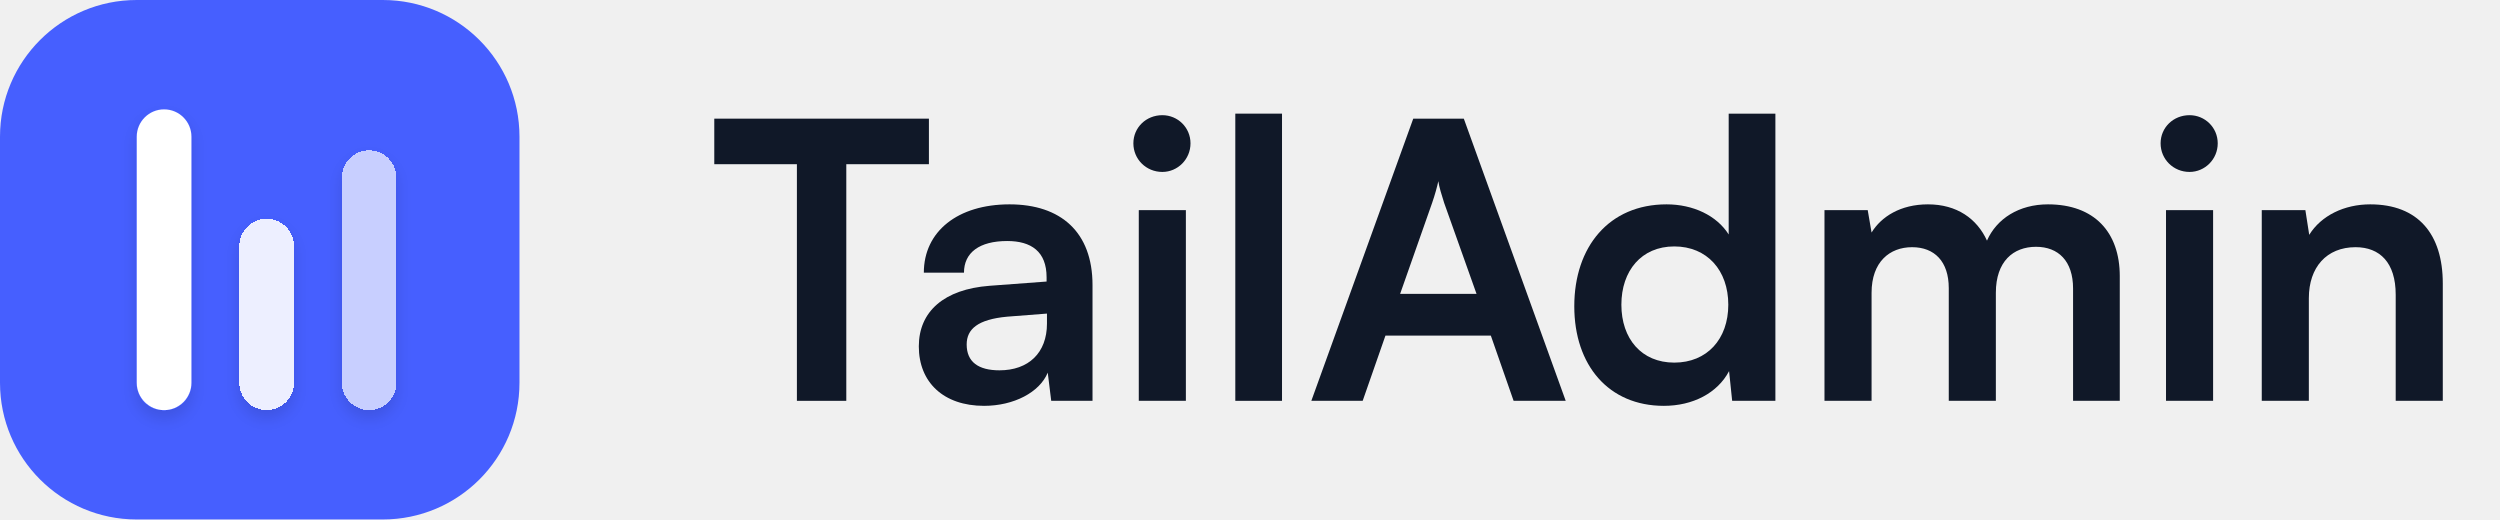
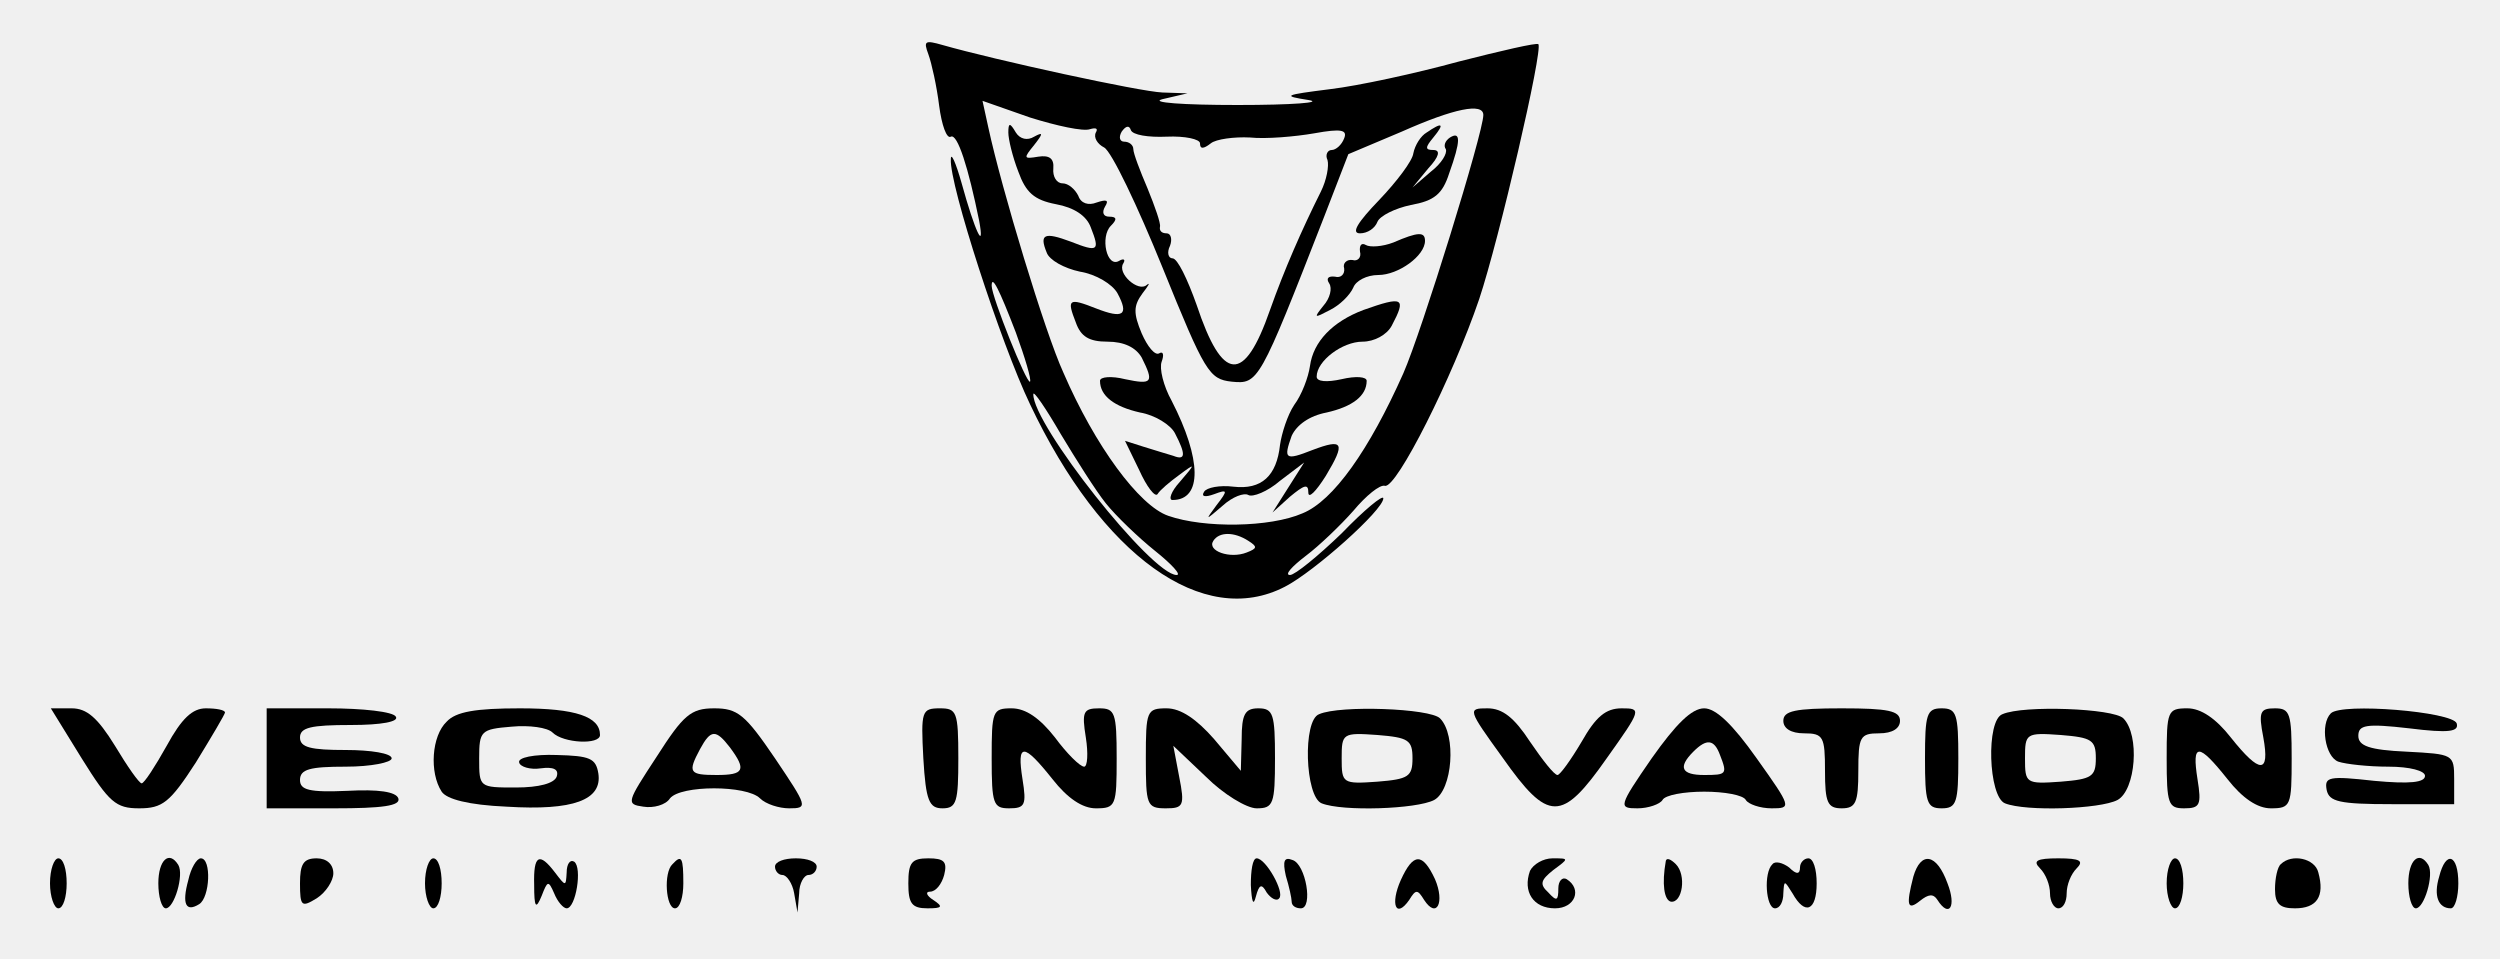
- <svg xmlns="http://www.w3.org/2000/svg" width="154" height="32" viewBox="0 0 154 32" fill="none">
-   <path d="M0 8.421C0 3.77 3.77 0 8.421 0H23.579C28.23 0 32 3.77 32 8.421V23.579C32 28.23 28.23 32 23.579 32H8.421C3.77 32 0 28.23 0 23.579V8.421Z" fill="#465FFF" />
-   <g filter="url(#filter0_d_1624_24907)">
-     <path d="M8.424 8.422C8.424 7.491 9.178 6.737 10.108 6.737V6.737C11.038 6.737 11.792 7.491 11.792 8.422V23.579C11.792 24.51 11.038 25.264 10.108 25.264V25.264C9.178 25.264 8.424 24.51 8.424 23.579V8.422Z" fill="white" />
+ <svg xmlns="http://www.w3.org/2000/svg" version="1.0" width="300pt" height="115pt" viewBox="0 0 300 115" preserveAspectRatio="xMidYMid meet">
+   <g transform="translate(0,115) scale(0.1,-0.1)" fill="#000000" stroke="none">
+     <path d="M1114 1085 c4 -11 10 -38 13 -62 3 -23 9 -40 14 -37 8 4 21 -37 34 -101 7 -38 -5 -13 -21 45 -7 25 -13 38 -13 29 -2 -30 60 -221 95 -294 86 -182 208 -270 306 -219 35 18 118 92 118 106 0 5 -23 -14 -50 -42 -28 -27 -56 -50 -62 -50 -7 0 2 10 19 23 16 12 42 37 57 54 15 18 32 32 38 30 14 -3 81 130 113 224 24 72 77 300 71 306 -2 2 -45 -8 -96 -21 -51 -14 -120 -29 -154 -33 -55 -7 -58 -8 -26 -13 19 -3 -19 -6 -85 -6 -66 0 -106 3 -90 7 l30 7 -30 1 c-27 1 -201 39 -264 57 -21 6 -23 5 -17 -11z m194 -90 c7 2 10 1 7 -4 -3 -6 2 -14 10 -18 9 -5 40 -70 70 -144 51 -126 56 -134 83 -137 32 -3 33 -2 111 198 l29 75 64 27 c63 28 98 35 98 20 0 -21 -74 -260 -96 -310 -41 -92 -84 -153 -121 -168 -39 -17 -118 -18 -161 -3 -35 12 -88 84 -126 172 -22 48 -74 220 -90 294 l-7 32 57 -20 c32 -10 64 -17 72 -14z m92 -9 c22 1 40 -3 40 -8 0 -7 4 -7 13 0 6 5 28 8 47 7 19 -2 54 1 77 5 33 6 40 4 36 -6 -3 -8 -10 -14 -15 -14 -5 0 -8 -6 -5 -12 2 -7 -1 -24 -8 -38 -23 -46 -44 -94 -61 -142 -31 -89 -57 -87 -88 6 -11 31 -23 56 -29 56 -5 0 -7 7 -3 15 3 8 1 15 -4 15 -6 0 -9 3 -8 8 1 4 -6 24 -15 46 -9 21 -17 42 -17 47 0 5 -5 9 -11 9 -5 0 -7 5 -3 12 5 7 9 8 11 2 2 -6 21 -9 43 -8z m-181 -235 c11 -30 19 -57 17 -59 -4 -3 -46 102 -46 115 0 14 9 -4 29 -56z m108 -205 c12 -15 39 -41 59 -57 20 -16 32 -29 26 -29 -30 0 -173 181 -172 217 0 5 15 -17 33 -48 18 -30 42 -68 54 -83z m171 -45 c11 -7 11 -9 -2 -14 -20 -8 -48 2 -40 14 7 11 25 11 42 0z" />
+     <path d="M1210 991 c0 -8 5 -29 12 -47 9 -25 19 -34 45 -39 22 -4 37 -14 42 -28 11 -28 9 -30 -24 -17 -32 12 -38 9 -29 -13 3 -9 21 -19 40 -23 19 -3 39 -15 45 -26 14 -26 7 -31 -26 -18 -33 13 -35 11 -24 -17 6 -17 16 -23 38 -23 20 0 34 -7 41 -19 15 -30 13 -33 -20 -26 -16 4 -30 3 -30 -2 0 -18 17 -31 48 -38 18 -3 37 -15 42 -25 13 -25 13 -33 -2 -27 -7 2 -23 7 -36 11 l-22 7 17 -35 c9 -20 19 -33 22 -29 3 5 15 15 26 23 20 15 20 14 1 -8 -11 -12 -14 -22 -9 -22 36 0 35 49 -1 119 -10 18 -15 39 -12 47 3 8 2 13 -3 10 -5 -3 -14 8 -21 24 -10 24 -10 33 1 48 7 9 10 14 5 10 -10 -9 -36 14 -28 26 3 5 0 6 -5 3 -15 -9 -23 29 -10 42 8 8 7 11 -2 11 -7 0 -9 5 -5 12 5 8 2 9 -10 5 -10 -4 -19 -1 -22 8 -4 8 -12 15 -19 15 -7 0 -12 8 -11 18 1 12 -5 16 -18 14 -18 -3 -18 -2 -5 14 11 14 11 16 0 10 -8 -5 -17 -3 -22 5 -7 12 -9 12 -9 0z" />
+     <path d="M1712 991 c-7 -4 -14 -15 -16 -25 -1 -9 -20 -34 -41 -56 -26 -27 -34 -40 -23 -40 9 0 18 6 21 14 3 7 21 16 40 20 28 5 38 13 46 38 14 39 14 51 1 43 -6 -4 -8 -10 -5 -14 2 -5 -5 -17 -18 -27 l-22 -19 19 23 c13 14 15 22 6 22 -10 0 -10 3 0 15 14 17 11 19 -8 6z" />
+     <path d="M1672 859 c-13 -5 -28 -6 -33 -3 -5 3 -8 0 -7 -8 2 -7 -3 -12 -9 -10 -7 1 -12 -4 -10 -10 1 -7 -4 -12 -11 -10 -8 1 -11 -2 -7 -8 4 -6 1 -18 -7 -27 -12 -15 -11 -15 8 -5 12 6 24 18 28 27 3 8 16 15 30 15 24 0 56 23 56 41 0 11 -8 11 -38 -2z" />
+     <path d="M1636 778 c-37 -14 -60 -38 -64 -67 -2 -14 -10 -35 -19 -47 -8 -12 -15 -34 -17 -48 -4 -37 -22 -54 -56 -50 -16 2 -32 -1 -35 -6 -4 -6 1 -7 12 -3 16 6 17 5 3 -13 -14 -19 -14 -19 7 -1 12 11 26 16 31 13 5 -3 23 4 38 17 l29 22 -19 -30 -19 -30 21 19 c17 14 22 16 22 5 0 -8 9 1 21 20 24 40 21 45 -16 31 -33 -13 -35 -11 -25 17 6 13 21 24 42 28 31 7 48 20 48 38 0 5 -13 6 -30 2 -18 -4 -30 -3 -30 3 0 19 31 42 55 42 14 0 29 8 35 19 18 34 14 36 -34 19z" />
+     <path d="M98 240 c33 -53 41 -60 69 -60 28 0 37 7 68 55 19 31 35 58 35 60 0 3 -10 5 -23 5 -16 0 -29 -12 -47 -45 -14 -25 -27 -45 -30 -45 -3 0 -17 20 -32 45 -21 34 -34 45 -52 45 l-25 0 37 -60z" />
+     <path d="M320 240 l0 -60 81 0 c58 0 80 3 77 12 -3 8 -24 11 -61 9 -46 -2 -57 1 -57 13 0 13 12 16 55 16 30 0 55 5 55 10 0 6 -25 10 -55 10 -42 0 -55 3 -55 15 0 12 13 15 61 15 37 0 58 4 54 10 -3 6 -40 10 -81 10 l-74 0 0 -60z" />
+     <path d="M536 284 c-18 -17 -21 -61 -6 -84 6 -9 32 -16 78 -18 80 -5 115 8 110 40 -3 18 -10 21 -50 22 -27 1 -47 -3 -45 -9 1 -5 13 -9 26 -7 15 2 22 -1 19 -10 -3 -8 -21 -13 -49 -13 -44 0 -44 0 -44 35 0 33 2 35 39 38 21 2 43 -1 49 -7 13 -13 57 -15 57 -3 0 22 -29 32 -96 32 -53 0 -77 -4 -88 -16z" />
+     <path d="M788 242 c-36 -55 -37 -57 -16 -60 12 -2 27 2 32 10 13 16 92 16 108 0 7 -7 23 -12 35 -12 23 0 22 2 -17 60 -36 53 -45 60 -73 60 -28 0 -37 -8 -69 -58z m88 11 c20 -27 17 -33 -16 -33 -33 0 -35 3 -20 31 13 24 19 24 36 2z" />
+     <path d="M1108 240 c3 -51 7 -60 23 -60 17 0 19 8 19 60 0 56 -2 60 -22 60 -22 0 -23 -3 -20 -60z" />
+     <path d="M1190 240 c0 -55 2 -60 21 -60 19 0 21 4 16 35 -7 44 1 44 36 0 18 -23 36 -35 52 -35 24 0 25 3 25 60 0 55 -2 60 -21 60 -19 0 -21 -4 -16 -35 3 -19 2 -35 -2 -35 -5 0 -21 16 -35 35 -18 23 -35 35 -52 35 -23 0 -24 -3 -24 -60z" />
+     <path d="M1375 240 c0 -56 1 -60 24 -60 21 0 23 3 16 38 l-7 37 39 -37 c21 -21 49 -38 61 -38 20 0 22 5 22 60 0 53 -2 60 -20 60 -16 0 -20 -7 -20 -37 l-1 -38 -32 38 c-21 24 -40 37 -57 37 -24 0 -25 -3 -25 -60z" />
+     <path d="M1583 293 c-20 -7 -17 -99 3 -107 25 -10 114 -7 135 4 22 12 27 78 7 98 -12 12 -120 16 -145 5z m112 -53 c0 -22 -5 -25 -42 -28 -42 -3 -43 -2 -43 28 0 30 1 31 43 28 37 -3 42 -6 42 -28z" />
+     <path d="M1803 241 c55 -78 71 -78 125 -1 42 59 42 60 18 60 -19 0 -31 -10 -48 -40 -13 -22 -26 -40 -29 -40 -4 0 -18 18 -33 40 -19 29 -33 40 -51 40 -24 0 -24 -1 18 -59z" />
+     <path d="M1982 240 c-40 -58 -40 -60 -17 -60 13 0 27 5 30 10 3 6 26 10 50 10 24 0 47 -4 50 -10 3 -5 17 -10 31 -10 24 0 24 1 -18 60 -29 41 -49 60 -63 60 -15 0 -34 -19 -63 -60z m82 4 c9 -23 8 -24 -19 -24 -27 0 -32 9 -13 28 16 16 25 15 32 -4z" />
+     <path d="M2140 285 c0 -9 9 -15 25 -15 23 0 25 -4 25 -45 0 -38 3 -45 20 -45 17 0 20 7 20 45 0 41 2 45 25 45 16 0 25 6 25 15 0 12 -14 15 -70 15 -56 0 -70 -3 -70 -15z" />
+     <path d="M2310 240 c0 -53 2 -60 20 -60 18 0 20 7 20 60 0 53 -2 60 -20 60 -18 0 -20 -7 -20 -60z" />
+     <path d="M2403 293 c-20 -7 -17 -99 3 -107 25 -10 114 -7 135 4 22 12 27 78 7 98 -12 12 -120 16 -145 5z m112 -53 c0 -22 -5 -25 -42 -28 -42 -3 -43 -2 -43 28 0 30 1 31 43 28 37 -3 42 -6 42 -28z" />
+     <path d="M2600 240 c0 -55 2 -60 21 -60 19 0 21 4 16 35 -7 44 1 44 36 0 18 -23 36 -35 52 -35 24 0 25 3 25 60 0 54 -2 60 -20 60 -18 0 -20 -4 -14 -35 8 -44 -4 -44 -39 0 -18 23 -36 35 -52 35 -24 0 -25 -3 -25 -60z" />
+     <path d="M2797 294 c-13 -13 -7 -52 9 -58 9 -3 36 -6 60 -6 26 0 44 -5 44 -11 0 -8 -18 -10 -61 -6 -54 6 -60 5 -57 -11 3 -14 15 -17 78 -17 l75 0 0 30 c0 30 -1 30 -57 33 -45 2 -58 7 -58 19 0 13 9 15 61 9 48 -6 60 -4 57 6 -5 14 -138 25 -151 12z" />
+     <path d="M60 90 c0 -16 5 -30 10 -30 6 0 10 14 10 30 0 17 -4 30 -10 30 -5 0 -10 -13 -10 -30z" />
+     <path d="M190 90 c0 -16 4 -30 9 -30 10 0 22 40 15 52 -11 18 -24 6 -24 -22z" />
+     <path d="M226 94 c-8 -29 -3 -39 13 -29 13 8 15 55 2 55 -5 0 -12 -12 -15 -26z" />
+     <path d="M360 90 c0 -28 2 -29 20 -18 11 7 20 21 20 30 0 11 -8 18 -20 18 -16 0 -20 -7 -20 -30z" />
+     <path d="M510 90 c0 -16 5 -30 10 -30 6 0 10 14 10 30 0 17 -4 30 -10 30 -5 0 -10 -13 -10 -30z" />
+     <path d="M641 88 c0 -27 2 -30 9 -13 7 18 8 19 15 3 4 -10 11 -18 15 -18 11 0 19 49 9 56 -5 3 -9 -3 -9 -13 -1 -17 -1 -17 -14 0 -19 25 -26 21 -25 -15z" />
+     <path d="M807 113 c-11 -10 -8 -53 3 -53 6 0 10 14 10 30 0 31 -2 35 -13 23z" />
+     <path d="M930 110 c0 -5 4 -10 9 -10 5 0 12 -10 14 -22 l4 -23 2 23 c0 12 6 22 11 22 6 0 10 5 10 10 0 6 -11 10 -25 10 -14 0 -25 -4 -25 -10z" />
+     <path d="M1090 90 c0 -24 4 -30 23 -30 18 0 19 2 7 10 -8 5 -10 10 -4 10 7 0 14 9 17 20 4 16 0 20 -19 20 -20 0 -24 -5 -24 -30z" />
+     <path d="M1501 88 c1 -20 3 -26 6 -14 4 15 7 16 13 5 5 -7 12 -11 15 -7 7 7 -16 48 -27 48 -5 0 -7 -15 -7 -32z" />
+     <path d="M1543 99 c4 -13 7 -27 7 -31 0 -5 5 -8 11 -8 15 0 6 53 -10 58 -10 4 -12 -1 -8 -19z" />
+     <path d="M1681 94 c-13 -29 -6 -47 10 -24 8 13 10 13 18 0 15 -23 25 -3 13 25 -15 32 -26 32 -41 -1z" />
+     <path d="M1836 105 c-9 -25 4 -45 30 -45 24 0 33 23 14 35 -5 3 -10 -2 -10 -11 0 -15 -2 -16 -12 -5 -11 10 -9 15 6 27 19 14 19 14 -1 14 -11 0 -23 -7 -27 -15z" />
+     <path d="M1999 117 c-5 -28 -2 -47 6 -49 14 -2 19 32 6 45 -6 6 -11 8 -12 4z" />
+     <path d="M2127 113 c-11 -10 -8 -53 3 -53 6 0 10 8 10 18 1 16 1 16 11 0 15 -27 29 -21 29 12 0 17 -4 30 -10 30 -5 0 -10 -5 -10 -11 0 -8 -4 -9 -13 0 -8 6 -17 8 -20 4z" />
+     <path d="M2296 98 c-9 -35 -7 -41 8 -29 10 8 16 9 21 1 14 -22 23 -8 12 20 -13 36 -32 39 -41 8z" />
+     <path d="M2448 108 c7 -7 12 -20 12 -30 0 -10 5 -18 10 -18 6 0 10 8 10 18 0 10 5 23 12 30 9 9 4 12 -22 12 -26 0 -31 -3 -22 -12z" />
+     <path d="M2600 90 c0 -16 5 -30 10 -30 6 0 10 14 10 30 0 17 -4 30 -10 30 -5 0 -10 -13 -10 -30z" />
+     <path d="M2737 113 c-4 -3 -7 -17 -7 -30 0 -18 6 -23 24 -23 26 0 36 14 28 43 -4 17 -32 23 -45 10z" />
+     <path d="M2890 90 c0 -16 4 -30 9 -30 10 0 22 40 15 52 -11 18 -24 6 -24 -22z" />
+     <path d="M2927 98 c-7 -23 -1 -38 14 -38 5 0 9 14 9 30 0 35 -15 40 -23 8z" />
  </g>
-   <g filter="url(#filter1_d_1624_24907)">
-     <path d="M14.742 15.157C14.742 14.227 15.496 13.473 16.426 13.473V13.473C17.357 13.473 18.111 14.227 18.111 15.157V23.578C18.111 24.508 17.357 25.262 16.426 25.262V25.262C15.496 25.262 14.742 24.508 14.742 23.578V15.157Z" fill="white" fill-opacity="0.9" shape-rendering="crispEdges" />
-   </g>
-   <g filter="url(#filter2_d_1624_24907)">
-     <path d="M21.055 10.946C21.055 10.016 21.809 9.262 22.739 9.262V9.262C23.669 9.262 24.423 10.016 24.423 10.946V23.578C24.423 24.508 23.669 25.262 22.739 25.262V25.262C21.809 25.262 21.055 24.508 21.055 23.578V10.946Z" fill="white" fill-opacity="0.7" shape-rendering="crispEdges" />
-   </g>
-   <path d="M44 10.115H49.089V24.691H52.132V10.115H57.221V7.309H44V10.115Z" fill="#101828" />
-   <path d="M60.617 25C62.448 25 64.042 24.168 64.541 22.955L64.755 24.691H67.299V17.558C67.299 14.3 65.349 12.588 62.187 12.588C59.001 12.588 56.908 14.252 56.908 16.797H59.381C59.381 15.56 60.332 14.847 62.044 14.847C63.519 14.847 64.47 15.489 64.47 17.082V17.343L60.95 17.605C58.168 17.819 56.599 19.174 56.599 21.338C56.599 23.549 58.121 25 60.617 25ZM61.569 22.812C60.261 22.812 59.547 22.289 59.547 21.219C59.547 20.268 60.237 19.674 62.044 19.507L64.493 19.317V19.935C64.493 21.742 63.352 22.812 61.569 22.812Z" fill="#101828" />
-   <path d="M71.6 10.591C72.551 10.591 73.335 9.806 73.335 8.831C73.335 7.856 72.551 7.095 71.6 7.095C70.601 7.095 69.816 7.856 69.816 8.831C69.816 9.806 70.601 10.591 71.6 10.591ZM70.149 24.691H73.05V12.944H70.149V24.691Z" fill="#101828" />
-   <path d="M78.972 24.691V7H76.095V24.691H78.972Z" fill="#101828" />
-   <path d="M83.941 24.691L85.344 20.672H91.835L93.238 24.691H96.448L90.171 7.309H87.056L80.778 24.691H83.941ZM88.221 12.493C88.387 12.017 88.53 11.494 88.601 11.161C88.649 11.518 88.815 12.041 88.958 12.493L90.955 18.104H86.247L88.221 12.493Z" fill="#101828" />
-   <path d="M102.493 25C104.276 25 105.798 24.215 106.511 22.86L106.701 24.691H109.364V7H106.487V14.443C105.75 13.277 104.3 12.588 102.659 12.588C99.116 12.588 96.976 15.203 96.976 18.865C96.976 22.503 99.092 25 102.493 25ZM103.135 22.337C101.113 22.337 99.877 20.863 99.877 18.77C99.877 16.678 101.113 15.18 103.135 15.18C105.156 15.18 106.463 16.654 106.463 18.77C106.463 20.886 105.156 22.337 103.135 22.337Z" fill="#101828" />
-   <path d="M115.289 24.691V18.033C115.289 16.131 116.406 15.227 117.785 15.227C119.164 15.227 120.044 16.107 120.044 17.748V24.691H122.945V18.033C122.945 16.107 124.015 15.203 125.418 15.203C126.797 15.203 127.701 16.083 127.701 17.771V24.691H130.578V17.011C130.578 14.3 129.008 12.588 126.155 12.588C124.372 12.588 122.993 13.468 122.398 14.823C121.78 13.468 120.543 12.588 118.76 12.588C117.072 12.588 115.883 13.349 115.289 14.324L115.051 12.944H112.388V24.691H115.289Z" fill="#101828" />
-   <path d="M134.876 10.591C135.827 10.591 136.612 9.806 136.612 8.831C136.612 7.856 135.827 7.095 134.876 7.095C133.877 7.095 133.093 7.856 133.093 8.831C133.093 9.806 133.877 10.591 134.876 10.591ZM133.426 24.691H136.327V12.944H133.426V24.691Z" fill="#101828" />
-   <path d="M142.225 24.691V18.366C142.225 16.464 143.318 15.227 145.102 15.227C146.6 15.227 147.575 16.178 147.575 18.152V24.691H150.476V17.462C150.476 14.419 148.954 12.588 146.005 12.588C144.412 12.588 142.985 13.277 142.248 14.466L142.011 12.944H139.324V24.691H142.225Z" fill="#101828" />
-   <defs>
-     <filter id="filter0_d_1624_24907" x="7.424" y="6.237" width="5.368" height="20.526" filterUnits="userSpaceOnUse" color-interpolation-filters="sRGB">
-       <feFlood flood-opacity="0" result="BackgroundImageFix" />
-       <feColorMatrix in="SourceAlpha" type="matrix" values="0 0 0 0 0 0 0 0 0 0 0 0 0 0 0 0 0 0 127 0" result="hardAlpha" />
-       <feOffset dy="0.5" />
-       <feGaussianBlur stdDeviation="0.5" />
-       <feComposite in2="hardAlpha" operator="out" />
-       <feColorMatrix type="matrix" values="0 0 0 0 0 0 0 0 0 0 0 0 0 0 0 0 0 0 0.12 0" />
-       <feBlend mode="normal" in2="BackgroundImageFix" result="effect1_dropShadow_1624_24907" />
-       <feBlend mode="normal" in="SourceGraphic" in2="effect1_dropShadow_1624_24907" result="shape" />
-     </filter>
-     <filter id="filter1_d_1624_24907" x="13.742" y="12.973" width="5.368" height="13.79" filterUnits="userSpaceOnUse" color-interpolation-filters="sRGB">
-       <feFlood flood-opacity="0" result="BackgroundImageFix" />
-       <feColorMatrix in="SourceAlpha" type="matrix" values="0 0 0 0 0 0 0 0 0 0 0 0 0 0 0 0 0 0 127 0" result="hardAlpha" />
-       <feOffset dy="0.5" />
-       <feGaussianBlur stdDeviation="0.5" />
-       <feComposite in2="hardAlpha" operator="out" />
-       <feColorMatrix type="matrix" values="0 0 0 0 0 0 0 0 0 0 0 0 0 0 0 0 0 0 0.12 0" />
-       <feBlend mode="normal" in2="BackgroundImageFix" result="effect1_dropShadow_1624_24907" />
-       <feBlend mode="normal" in="SourceGraphic" in2="effect1_dropShadow_1624_24907" result="shape" />
-     </filter>
-     <filter id="filter2_d_1624_24907" x="20.055" y="8.762" width="5.368" height="18" filterUnits="userSpaceOnUse" color-interpolation-filters="sRGB">
-       <feFlood flood-opacity="0" result="BackgroundImageFix" />
-       <feColorMatrix in="SourceAlpha" type="matrix" values="0 0 0 0 0 0 0 0 0 0 0 0 0 0 0 0 0 0 127 0" result="hardAlpha" />
-       <feOffset dy="0.5" />
-       <feGaussianBlur stdDeviation="0.5" />
-       <feComposite in2="hardAlpha" operator="out" />
-       <feColorMatrix type="matrix" values="0 0 0 0 0 0 0 0 0 0 0 0 0 0 0 0 0 0 0.12 0" />
-       <feBlend mode="normal" in2="BackgroundImageFix" result="effect1_dropShadow_1624_24907" />
-       <feBlend mode="normal" in="SourceGraphic" in2="effect1_dropShadow_1624_24907" result="shape" />
-     </filter>
-   </defs>
</svg>
